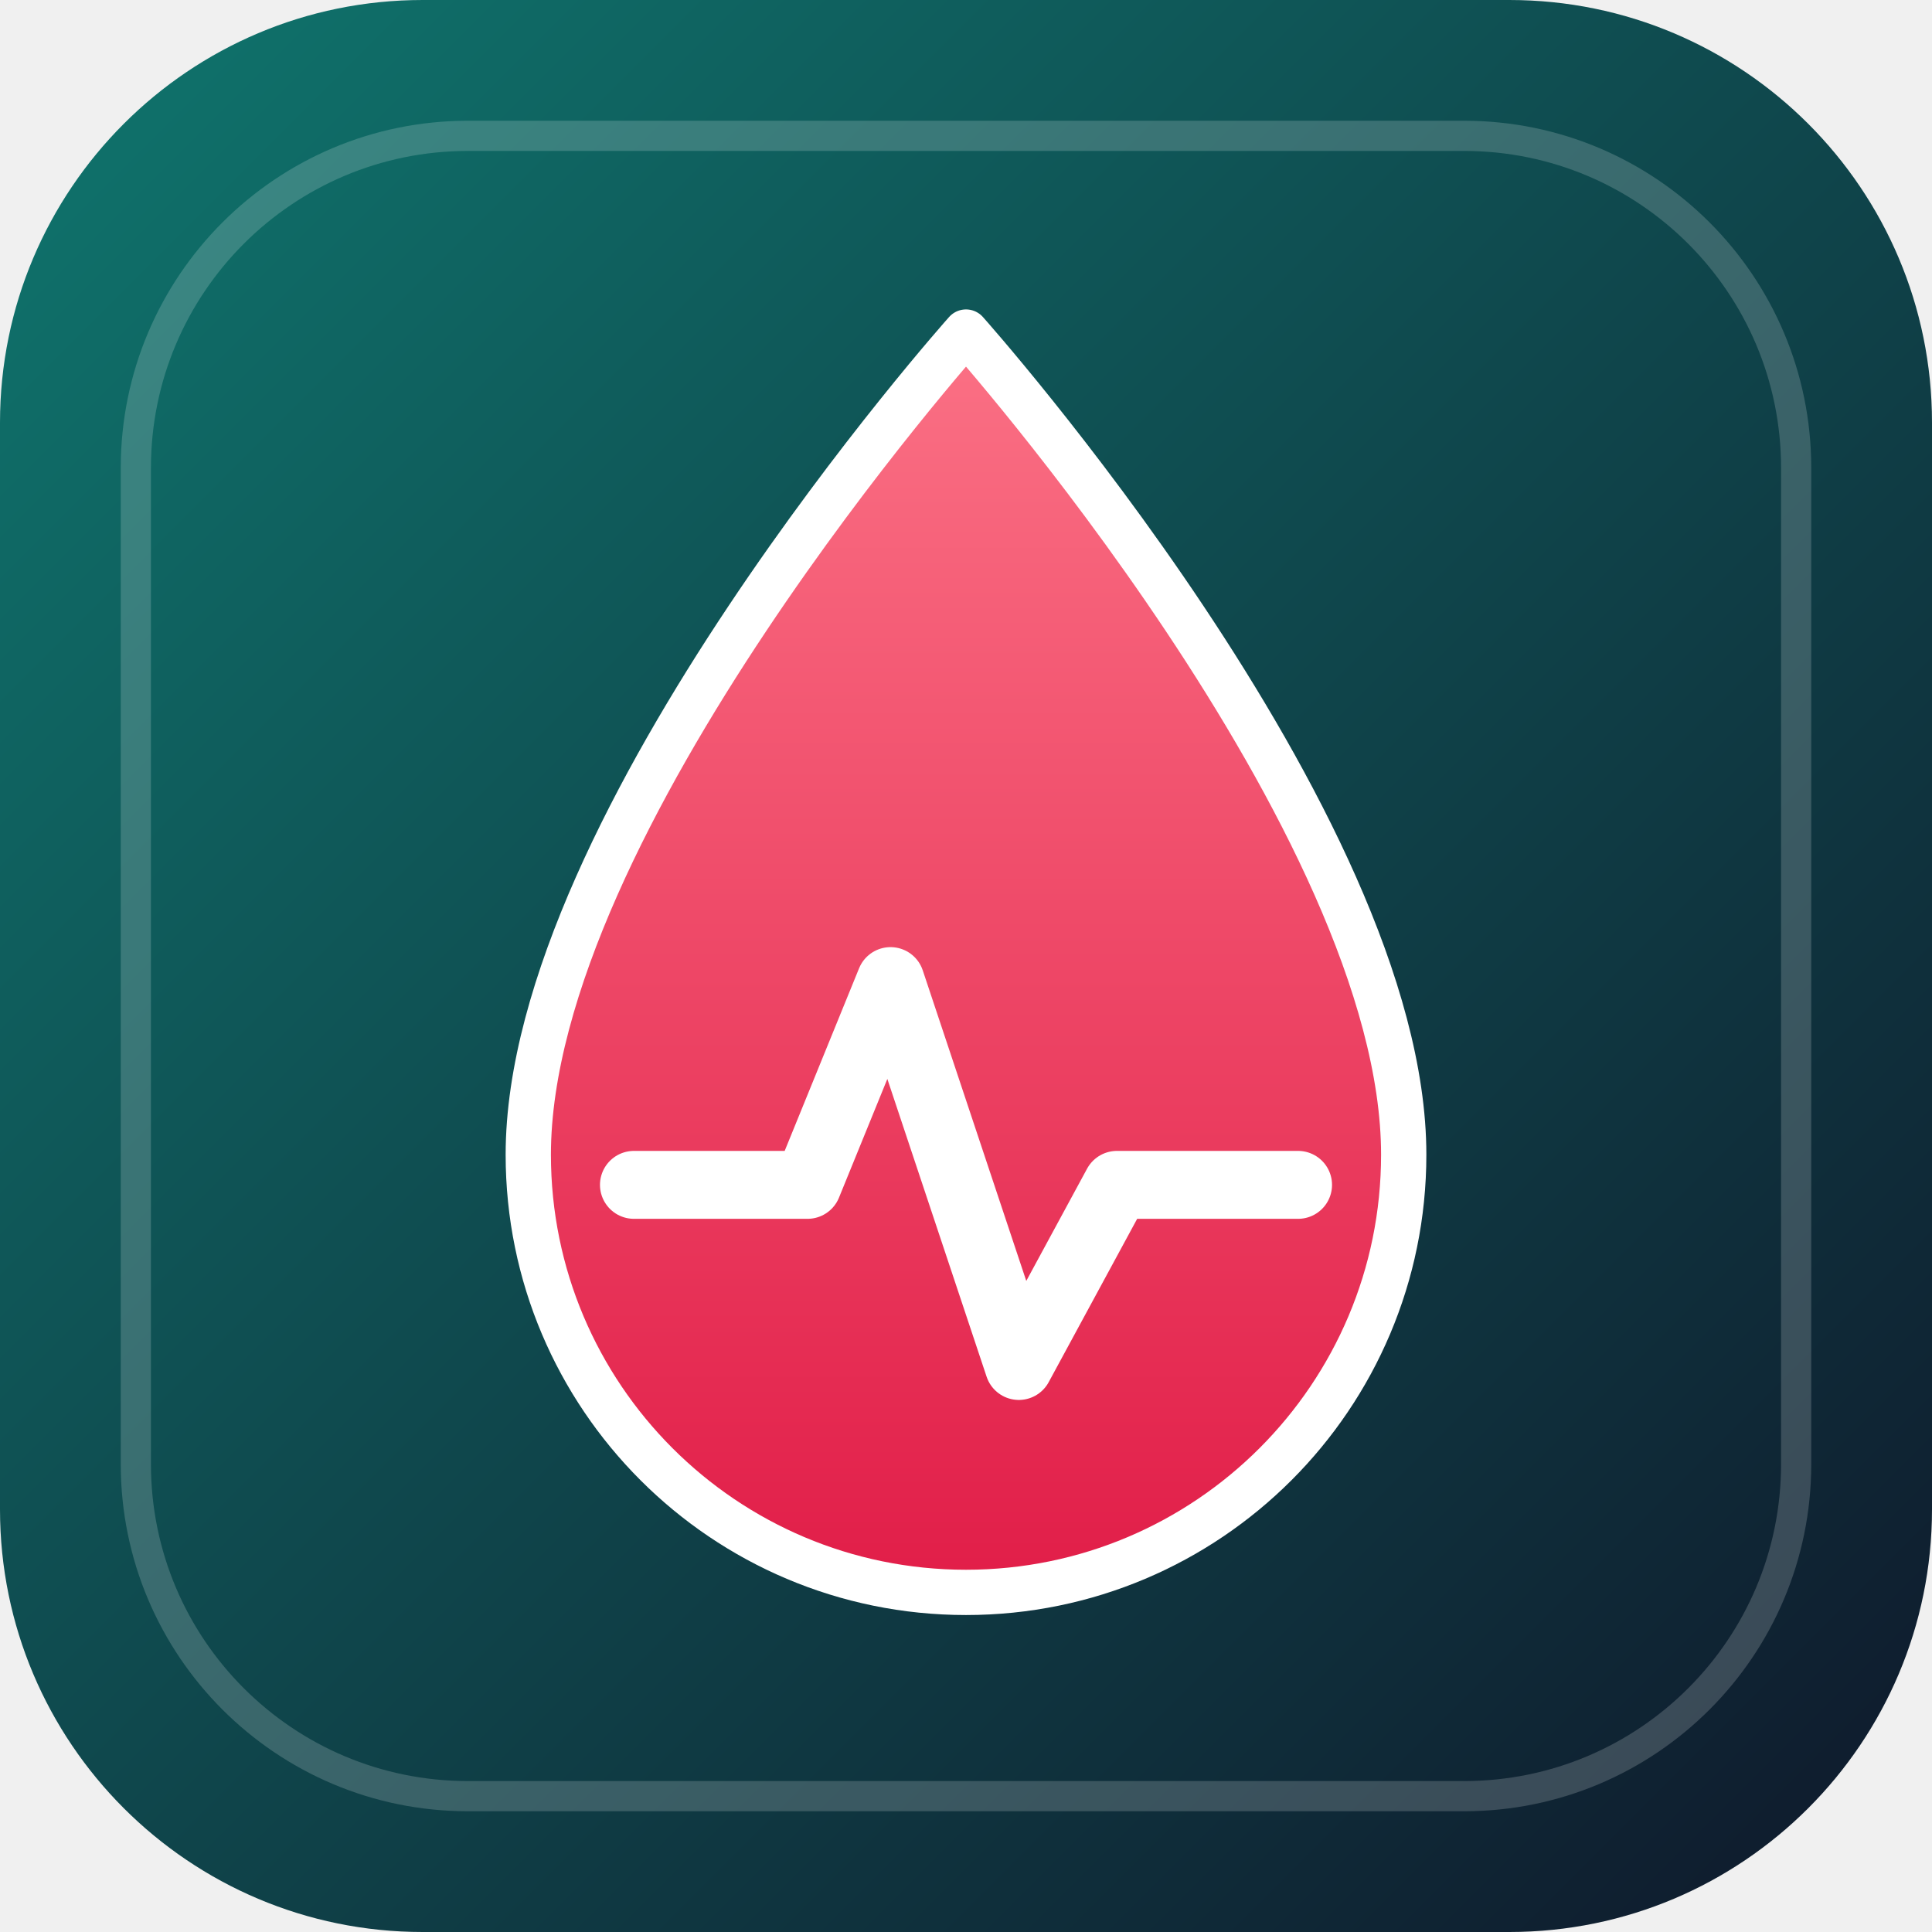
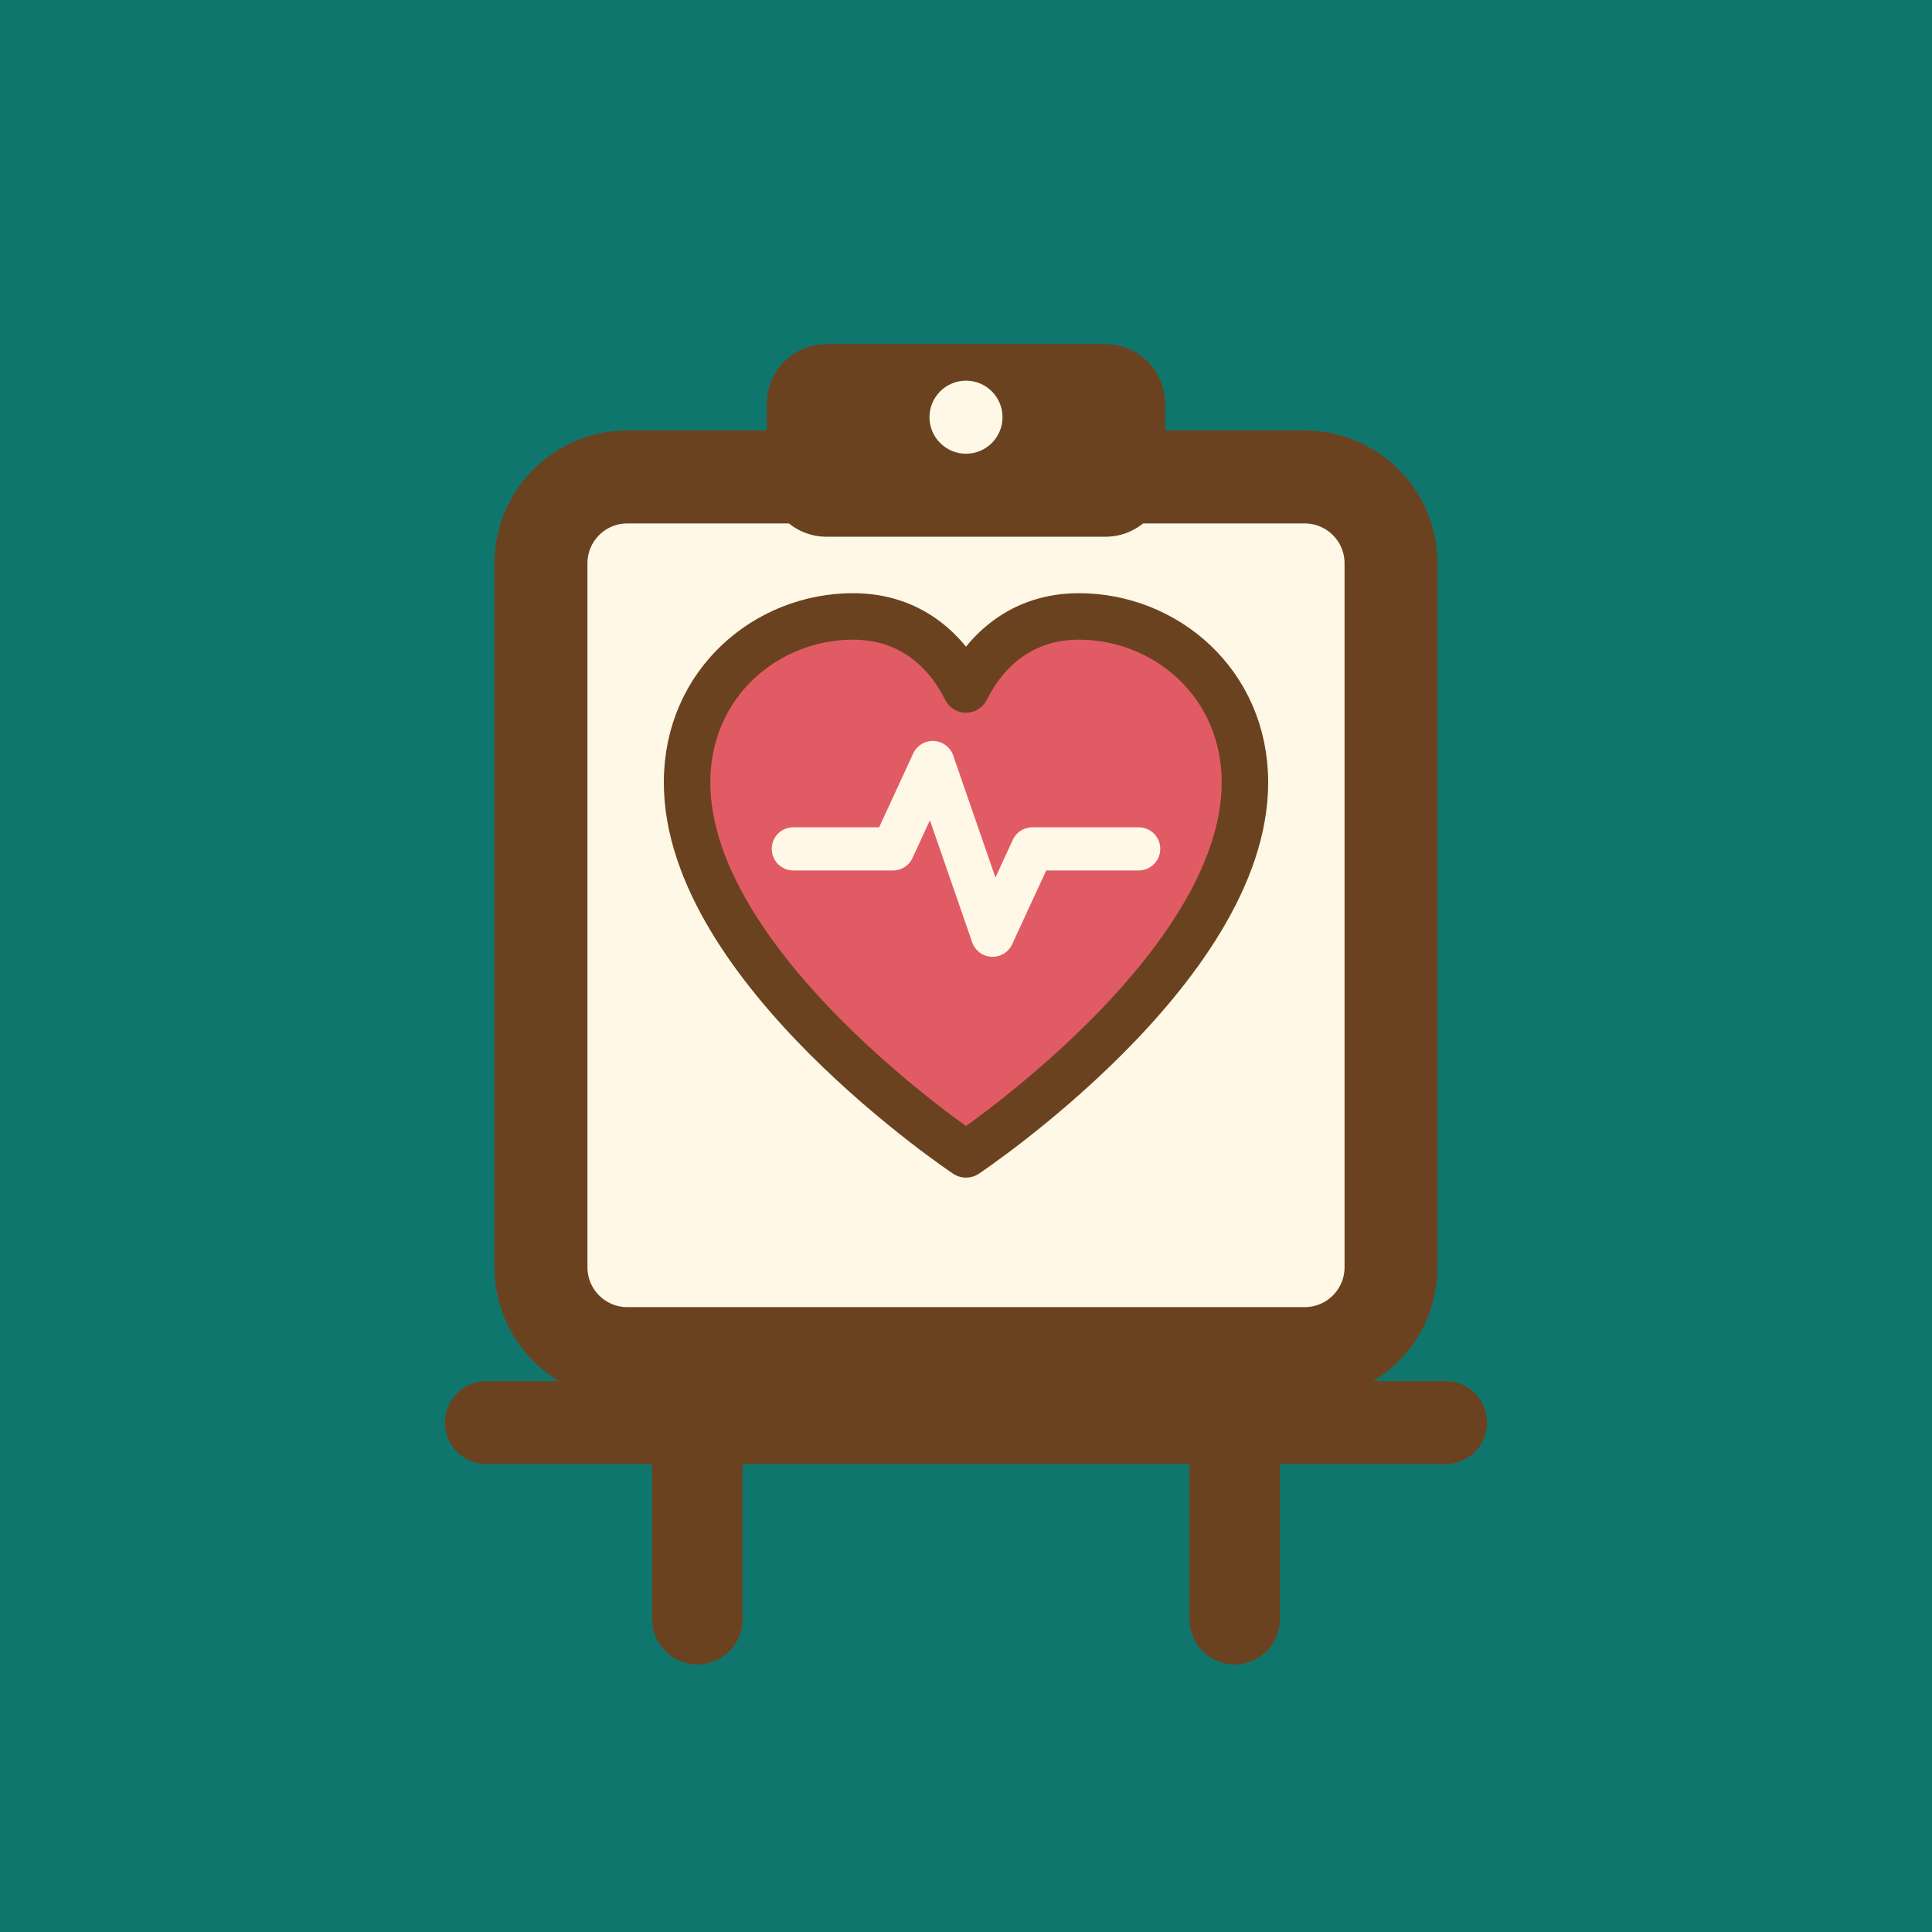
- <svg xmlns="http://www.w3.org/2000/svg" viewBox="0 0 512 512">
-   <defs>
-     <linearGradient id="bg" x1="0" y1="0" x2="1" y2="1">
-       <stop offset="0%" stop-color="#0f766e" />
-       <stop offset="100%" stop-color="#0f172a" />
-     </linearGradient>
-     <linearGradient id="drop" x1="0" y1="0" x2="0" y2="1">
-       <stop offset="0%" stop-color="#fb7185" />
-       <stop offset="100%" stop-color="#e11d48" />
-     </linearGradient>
-   </defs>
-   <rect width="512" height="512" rx="112" fill="url(#bg)" />
-   <rect x="36" y="36" width="440" height="440" rx="88" fill="none" stroke="rgba(255,255,255,0.18)" stroke-width="8" />
-   <path d="M256 88C256 88 140 218 140 306a116 116 0 0 0 232 0c0-88-116-218-116-218Z" fill="url(#drop)" stroke="#fff" stroke-width="12" stroke-linejoin="round" />
-   <path d="M168 314h46l22-54 34 102 26-48h48" fill="none" stroke="#ffffff" stroke-width="18" stroke-linecap="round" stroke-linejoin="round" />
+ <svg xmlns="http://www.w3.org/2000/svg" viewBox="0 0 512 512" width="512" height="512">
+   <rect width="512" height="512" fill="#0f766e" />
+   <g transform="translate(256 232) scale(0.88) translate(-256 -256)">
+     <rect x="128" y="136" width="256" height="264" rx="26" fill="#fff8e6" stroke="#6b4220" stroke-width="28" stroke-linejoin="round" />
+     <rect x="196" y="96" width="120" height="58" rx="18" fill="#6b4220" />
+     <circle cx="256" cy="118" r="11" fill="#fff8e6" />
+     <path d="M256 340 C256 340 172 284 172 228 C172 198 196 178 222 178 C239 178 250 188 256 200 C262 188 273 178 290 178 C316 178 340 198 340 228 C340 284 256 340 256 340 Z" fill="#e15b64" stroke="#6b4220" stroke-width="14" stroke-linejoin="round" />
+     <path d="M204 248 H234 L246 222 L264 274 L276 248 H308" fill="none" stroke="#fff8e6" stroke-width="13" stroke-linecap="round" stroke-linejoin="round" />
+   </g>
+   <g stroke="#6b4220" stroke-linecap="round">
+     <path d="M128.9 377.0H383.1" stroke-width="22" />
+     <path d="M184.8 377.0V429.1M327.2 377.0V429.1" stroke-width="24" />
+   </g>
</svg>
